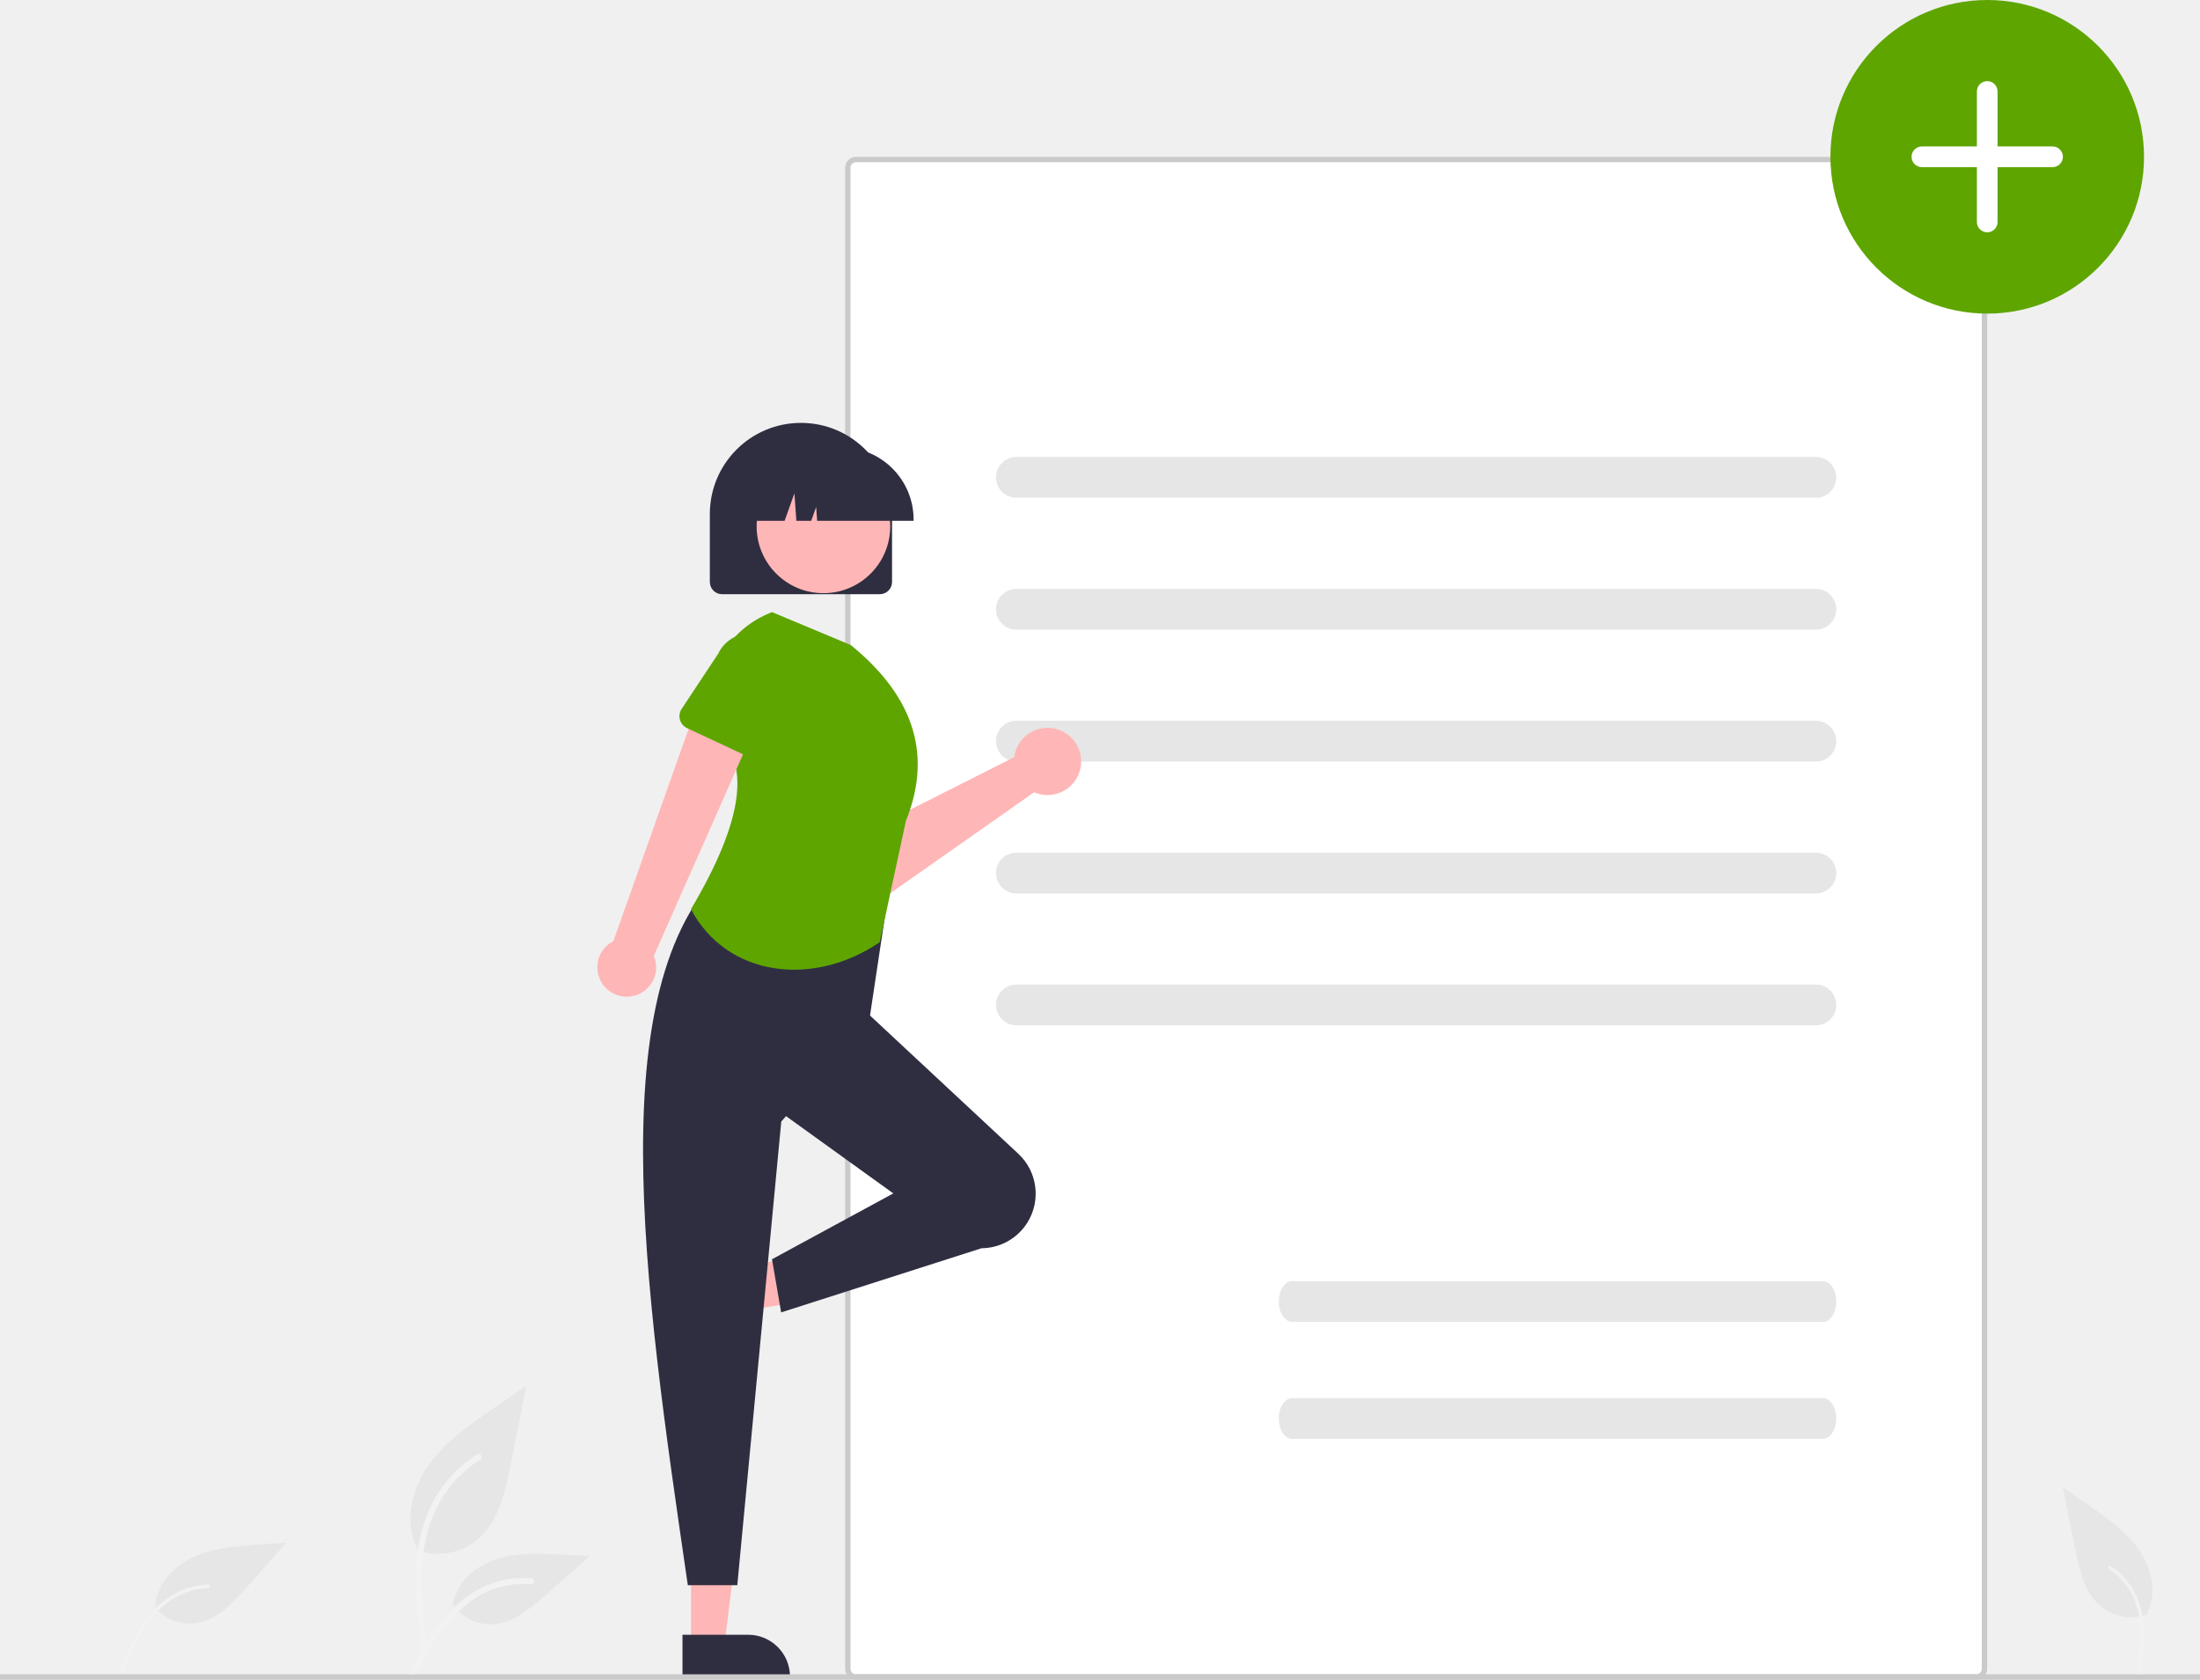
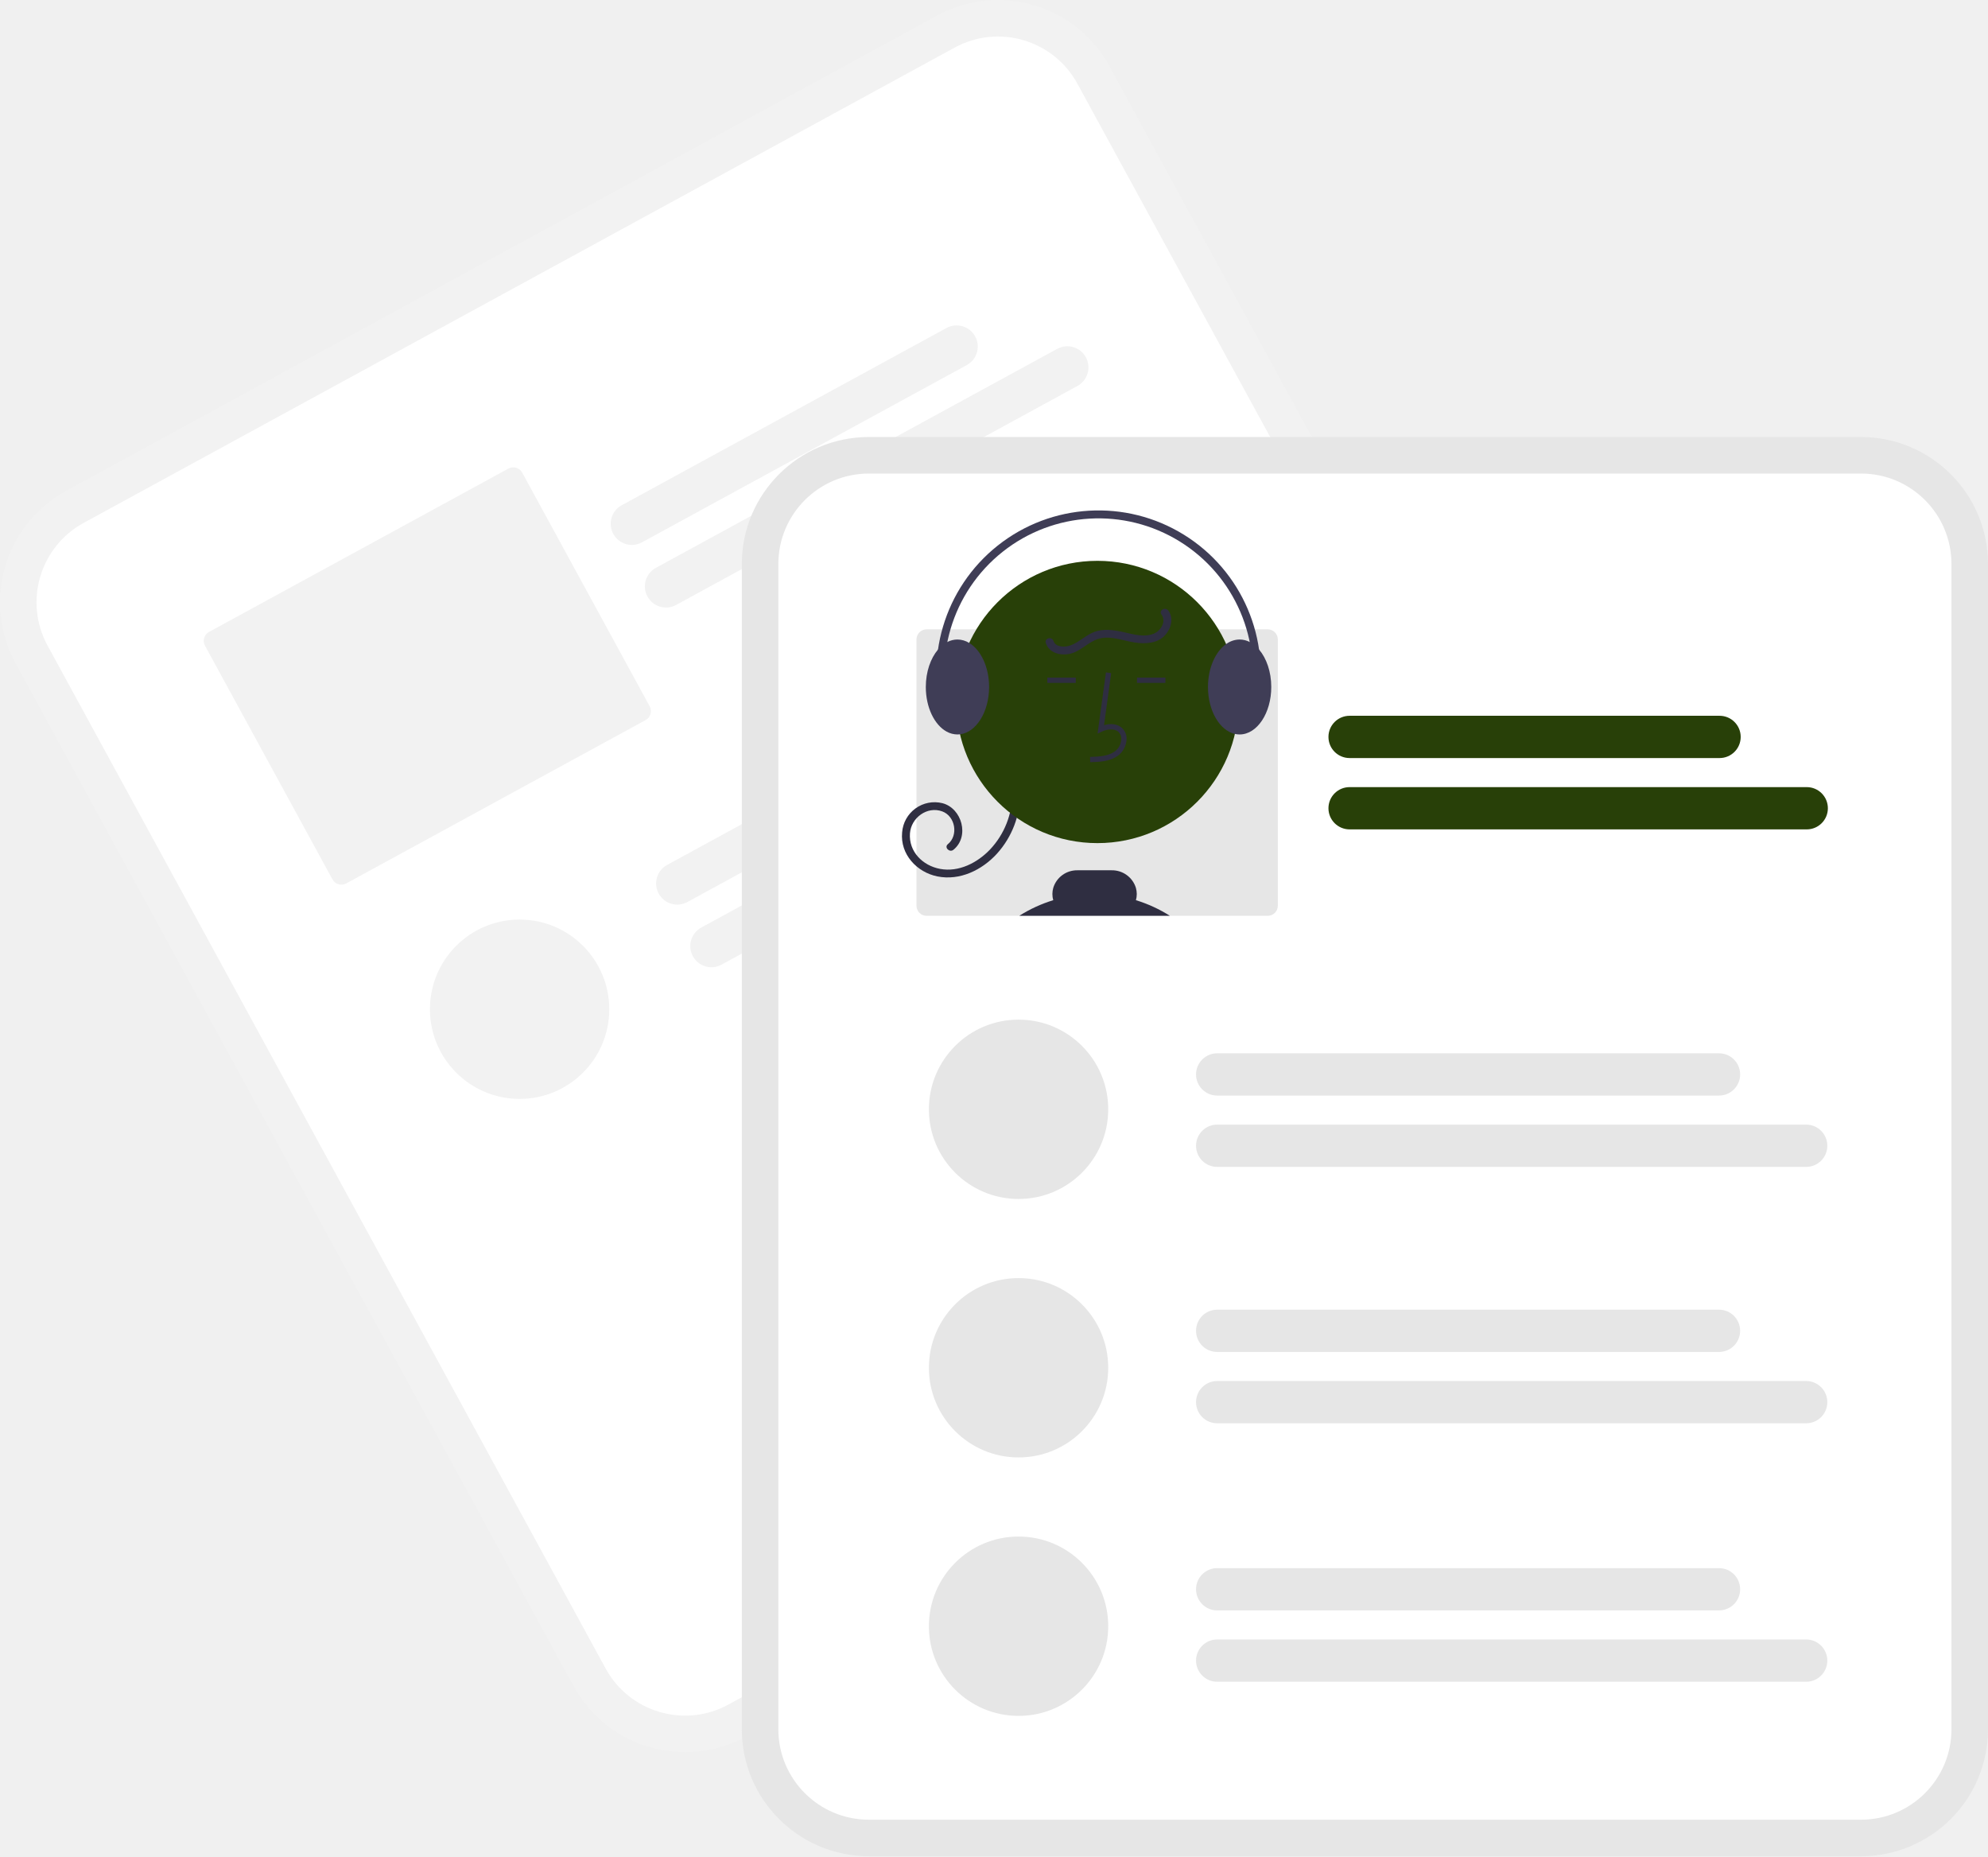
- <svg xmlns="http://www.w3.org/2000/svg" width="809" height="617.658" viewBox="0 0 809 617.658" role="img" artist="Katerina Limpitsouni" source="https://undraw.co/">
-   <rect x="310.755" y="57.658" width="420" height="560" rx="4" fill="#fff" />
-   <path d="M922.255,758.829h-412a4.005,4.005,0,0,1-4-4v-552a4.005,4.005,0,0,1,4-4h412a4.005,4.005,0,0,1,4,4v552A4.005,4.005,0,0,1,922.255,758.829Zm-412-558a2.002,2.002,0,0,0-2,2v552a2.002,2.002,0,0,0,2,2h412a2.002,2.002,0,0,0,2-2v-552a2.002,2.002,0,0,0-2-2Z" transform="translate(-195.5 -141.171)" fill="#cacaca" />
-   <path id="a6f80ec2-9665-4b0d-9b96-9f178d319553-418" data-name="Path 2621" d="M863.252,324.201h-294a7.5,7.5,0,0,1,0-15h294a7.5,7.5,0,1,1,0,15Z" transform="translate(-195.5 -141.171)" fill="#e6e6e6" />
-   <path id="af435bc5-0b88-4d77-bfed-030ae9fdf7f6-419" data-name="Path 2624" d="M863.252,372.701h-294a7.5,7.5,0,0,1,0-15h294a7.5,7.5,0,1,1,0,15Z" transform="translate(-195.5 -141.171)" fill="#e6e6e6" />
-   <path id="e557133a-77b8-499f-bd16-c334895c1269-420" data-name="Path 2625" d="M863.252,421.201h-294a7.5,7.5,0,0,1,0-15h294a7.5,7.5,0,1,1,0,15Z" transform="translate(-195.5 -141.171)" fill="#e6e6e6" />
-   <path id="ec19a4b8-f44f-4645-b4d7-76344dff0125-421" data-name="Path 2626" d="M863.252,469.701h-294a7.5,7.5,0,0,1,0-15h294a7.5,7.5,0,0,1,0,15Z" transform="translate(-195.5 -141.171)" fill="#e6e6e6" />
-   <path id="e86d23b2-1618-4af8-9c24-b5d1e0a773ab-422" data-name="Path 2627" d="M863.252,518.201h-294a7.5,7.5,0,0,1,0-15h294a7.5,7.5,0,1,1,0,15Z" transform="translate(-195.5 -141.171)" fill="#e6e6e6" />
-   <path d="M568.851,417.676a12.389,12.389,0,0,0-.389,1.912l-52.111,26.302-11.876-7.75L490.437,454.534l19.691,15.762a9.416,9.416,0,0,0,11.295.356l54.352-38.159a12.355,12.355,0,1,0-6.924-14.818Z" transform="translate(-195.5 -141.171)" fill="#ffb6b6" />
-   <path d="M514.643,446.883l-17.275,20.425a5.297,5.297,0,0,1-8.02.079l-17.62-20.021a14.71,14.71,0,0,1,19.064-22.407l22.597,14.001a5.297,5.297,0,0,1,1.253,7.922Z" transform="translate(-195.5 -141.171)" fill="#5ea500" />
-   <polygon points="254.098 605.118 266.358 605.118 272.19 557.83 254.096 557.83 254.098 605.118" fill="#ffb6b6" />
-   <path d="M446.47,742.286l24.144-.001h.001A15.387,15.387,0,0,1,486.002,757.672v.5l-39.531.001Z" transform="translate(-195.5 -141.171)" fill="#2f2e41" />
-   <polygon points="251.336 473.432 254.822 485.185 301.817 477.332 296.671 459.985 251.336 473.432" fill="#ffb6b6" />
-   <path d="M449.784,610.466l6.866,23.147 0.0.001a15.387,15.387,0,0,1-10.376,19.126l-.479.142-11.241-37.899Z" transform="translate(-195.5 -141.171)" fill="#2f2e41" />
-   <path id="b5225405-dc09-4398-8f75-a858b019bf8f-423" data-name="Path 2622" d="M865.776,627.258H670.727c-2.748,0-4.976-3.358-4.976-7.5s2.228-7.5,4.976-7.5H865.776c2.748,0,4.976,3.358,4.976,7.5S868.524,627.258,865.776,627.258Z" transform="translate(-195.5 -141.171)" fill="#e6e6e6" />
-   <path id="a2f1c4f7-b8f3-4baf-98d5-81fcbaba2af5-424" data-name="Path 2623" d="M865.776,670.258H670.727c-2.748,0-4.976-3.358-4.976-7.5s2.228-7.5,4.976-7.5H865.776c2.748,0,4.976,3.358,4.976,7.5S868.524,670.258,865.776,670.258Z" transform="translate(-195.5 -141.171)" fill="#e6e6e6" />
-   <circle id="e62fa462-3819-44fb-9424-9fc2fe7133de" data-name="Ellipse 512" cx="730.755" cy="57.659" r="57.659" fill="#5ea500" />
-   <path id="b20583ce-2285-4a88-ae2b-42b53348cdcc-425" data-name="Path 2642" d="M902.231,195.024a3.805,3.805,0,0,0,0,7.61h20.22v20.219a3.805,3.805,0,0,0,7.609,0V202.634h20.22a3.805,3.805,0,1,0,0-7.61H930.06v-20.22a3.804,3.804,0,0,0-7.609,0v20.22Z" transform="translate(-195.5 -141.171)" fill="#fff" />
-   <path id="a69a945f-f2e5-47e0-ba72-38a008e8891a-426" data-name="Path 2632" d="M573.49,590.42h0a20.065,20.065,0,0,1-17.054,9.741L482.752,623.75l-3.369-19.541L524,580l-43.227-31.133,31.67-37.06,57.522,53.613a20.066,20.066,0,0,1,3.525,25Z" transform="translate(-195.5 -141.171)" fill="#2f2e41" />
-   <path id="e980cf0f-d800-4ee3-940e-45939556ba77-427" data-name="Path 2633" d="M466.622,724.059H448.429c-16.335-111.969-32.962-224.25,16.172-266.16l57.949,9.434-7.412,49.189-32.343,37.06Z" transform="translate(-195.5 -141.171)" fill="#2f2e41" />
-   <path id="eba62579-0c8c-463a-8046-e804be002a11-428" data-name="Path 2637" d="M519.007,487.62c-24.526,16.713-56.208,12.783-69.432-12.12,19-32,23-55,7.705-65.5a36.273,36.273,0,0,1,22.145-43.742h0l28.974,12.129c24.6,20.054,29.445,41.776,20.215,64.687Z" transform="translate(-195.5 -141.171)" fill="#5ea500" />
-   <rect id="e895ce6e-6fd8-41df-ae63-d595344ec23b" data-name="Rectangle 53" y="615.658" width="809" height="2" fill="#cacaca" />
-   <path id="e192092a-ee6f-4331-8843-6655178f0707-429" data-name="Path 438" d="M348.841,711.227a22.963,22.963,0,0,0,22.175-3.906c7.767-6.519,10.2-17.259,12.183-27.2l5.86-29.414-12.268,8.445c-8.823,6.076-17.846,12.346-23.955,21.146s-8.776,20.813-3.867,30.335" transform="translate(-195.5 -141.171)" fill="#e6e6e6" />
-   <path id="a858933f-d134-4d1f-a5b1-d2ecd5f2e072-430" data-name="Path 439" d="M350.736,748.884c-1.548-11.251-3.133-22.645-2.048-34.018.962-10.1,4.043-19.963,10.316-28.051a46.663,46.663,0,0,1,11.972-10.849c1.2-.756,2.3,1.142,1.107,1.894a44.362,44.362,0,0,0-17.547,21.172c-3.82,9.717-4.434,20.309-3.775,30.632.4,6.242,1.242,12.444,2.092,18.637a1.136,1.136,0,0,1-.766,1.349,1.1,1.1,0,0,1-1.349-.766Z" transform="translate(-195.5 -141.171)" fill="#f2f2f2" />
-   <path id="f4641f1e-7695-45f0-a79a-94f4839885fa-431" data-name="Path 440" d="M252.323,732.078a17.076,17.076,0,0,0,15.695,5.834c7.434-1.261,13.036-7.235,18.047-12.869l14.825-16.665-11.049.805c-7.945.579-16.092,1.208-23.321,4.556s-13.458,10.051-13.89,18.006" transform="translate(-195.5 -141.171)" fill="#e6e6e6" />
-   <path id="e7fd6c30-5753-49ca-a2fc-43310e28e2be-432" data-name="Path 441" d="M239.603,755.318c2.605-6.27,5.232-12.628,9.229-18.165a31.987,31.987,0,0,1,13.8-11.349,27.901,27.901,0,0,1,9.455-1.975c.846-.028.841,1.284,0,1.312a26.523,26.523,0,0,0-15.453,5.614c-4.909,3.857-8.428,9.134-11.21,14.657-1.682,3.34-3.122,6.794-4.556,10.245a.679.679,0,0,1-.8.464A.66.66,0,0,1,239.603,755.318Z" transform="translate(-195.5 -141.171)" fill="#f2f2f2" />
-   <path id="b52aaf37-3203-4cbf-9b60-86692d62068e-433" data-name="Path 442" d="M361.851,730.832a16.9,16.9,0,0,0,14.729,7.6c7.456-.354,13.672-5.558,19.267-10.5l16.55-14.612-10.953-.524c-7.877-.377-15.957-.729-23.46,1.7s-14.422,8.275-15.794,16.041" transform="translate(-195.5 -141.171)" fill="#e6e6e6" />
-   <path id="beff4645-a309-4245-bc03-2fdcf4e7d6c8-434" data-name="Path 443" d="M346.37,755.352c7.434-13.155,16.058-27.775,31.466-32.448a35.115,35.115,0,0,1,13.235-1.367c1.405.121,1.054,2.287-.348,2.166a32.621,32.621,0,0,0-21.121,5.588c-5.955,4.054-10.592,9.689-14.517,15.666-2.4,3.661-4.557,7.477-6.711,11.288C347.686,757.463,345.674,756.584,346.37,755.352Z" transform="translate(-195.5 -141.171)" fill="#f2f2f2" />
-   <path id="a434c3a5-879f-494a-805a-60016a50852d-435" data-name="Path 461" d="M985.122,734.85a17.721,17.721,0,0,1-17.112-3.014c-5.994-5.031-7.873-13.319-9.4-20.993l-4.523-22.7,9.469,6.52c6.809,4.689,13.772,9.527,18.486,16.318s6.773,16.062,2.985,23.41" transform="translate(-195.5 -141.171)" fill="#e6e6e6" />
-   <path id="eeef24b5-3622-48e4-8c10-5591845ab2d9-436" data-name="Path 462" d="M982.508,756.396c.833-6.067,1.689-12.212,1.105-18.343a28.849,28.849,0,0,0-5.563-15.126,25.162,25.162,0,0,0-6.456-5.85c-.646-.407-1.24.616-.6,1.021a23.921,23.921,0,0,1,9.462,11.417c2.06,5.24,2.391,10.951,2.036,16.517-.215,3.366-.67,6.71-1.128,10.049a.613.613,0,0,0,.413.727.6.6,0,0,0,.728-.413Z" transform="translate(-195.5 -141.171)" fill="#f2f2f2" />
-   <path d="M428.47,507.367a10.743,10.743,0,0,0,7.445-14.694l39.602-89.472-22.655-5.706-31.804,89.742a10.801,10.801,0,0,0,7.412,20.13Z" transform="translate(-195.5 -141.171)" fill="#ffb6b6" />
-   <path d="M470.156,419.202l-22.033-10.314a4.817,4.817,0,0,1-1.974-7.022l13.39-20.223a13.377,13.377,0,0,1,24.198,11.413l-6.924,23.163a4.817,4.817,0,0,1-6.657,2.982Z" transform="translate(-195.5 -141.171)" fill="#5ea500" />
-   <path d="M519.029,359.67h-58a4.505,4.505,0,0,1-4.5-4.5v-25a33.5,33.5,0,0,1,67,0v25A4.505,4.505,0,0,1,519.029,359.67Z" transform="translate(-195.5 -141.171)" fill="#2f2e41" />
-   <circle cx="302.797" cy="193.558" r="24.561" fill="#ffb6b6" />
-   <path d="M531.455,332.67H495.989l-.364-5.092-1.818,5.092h-5.461l-.721-10.092-3.604,10.092H473.455v-.5a26.53,26.53,0,0,1,26.5-26.5h5a26.53,26.53,0,0,1,26.5,26.5Z" transform="translate(-195.5 -141.171)" fill="#2f2e41" />
+ <svg xmlns="http://www.w3.org/2000/svg" width="753.875" height="703.828" viewBox="0 0 753.875 703.828" role="img" artist="Katerina Limpitsouni" source="https://undraw.co/">
+   <path d="M578.475,103.958l-23.068,12.587L271.198,271.614,248.13,284.201a48.179,48.179,0,0,0-19.195,65.296L440.578,737.391a48.179,48.179,0,0,0,65.296,19.196l.06-.033L836.159,576.375l.06-.033a48.179,48.179,0,0,0,19.196-65.296L643.771,123.153A48.179,48.179,0,0,0,578.475,103.958Z" transform="translate(-223.0627 -98.08587)" fill="#f2f2f2" />
+   <path d="M585.111,116.119l-27.323,14.908L282.088,281.455,254.766,296.363a34.309,34.309,0,0,0-13.67,46.499L452.739,730.755a34.309,34.309,0,0,0,46.499,13.67l.06-.033L829.523,564.214l.06-.033a34.309,34.309,0,0,0,13.669-46.499L631.61,129.789A34.309,34.309,0,0,0,585.111,116.119Z" transform="translate(-223.0627 -98.08587)" fill="#fff" />
+   <path d="M589.667,236.521,466.505,303.721a8.014,8.014,0,1,1-7.677-14.07l123.162-67.2a8.014,8.014,0,1,1,7.677,14.07Z" transform="translate(-223.0627 -98.08587)" fill="#f2f2f2" />
+   <path d="M631.641,244.431,479.46,327.464a8.014,8.014,0,0,1-7.677-14.07l152.181-83.033a8.014,8.014,0,1,1,7.677,14.07Z" transform="translate(-223.0627 -98.08587)" fill="#f2f2f2" />
+   <path d="M415.872,275.748l-113.548,61.954a3.841,3.841,0,0,0-1.532,5.21L349.144,431.53a3.841,3.841,0,0,0,5.21,1.532l113.548-61.954a3.841,3.841,0,0,0,1.532-5.21l-48.352-88.617A3.841,3.841,0,0,0,415.872,275.748Z" transform="translate(-223.0627 -98.08587)" fill="#f2f2f2" />
+   <path d="M650.776,348.963,483.723,440.111a8.014,8.014,0,1,1-7.677-14.07l167.053-91.148a8.014,8.014,0,1,1,7.677,14.07Z" transform="translate(-223.0627 -98.08587)" fill="#f2f2f2" />
+   <path d="M692.751,356.872,496.678,463.854a8.014,8.014,0,0,1-7.677-14.07L685.074,342.802a8.014,8.014,0,1,1,7.677,14.07Z" transform="translate(-223.0627 -98.08587)" fill="#f2f2f2" />
+   <circle cx="197.039" cy="382.672" r="34" fill="#f2f2f2" />
+   <path d="M928.812,263.788H552.494a48.179,48.179,0,0,0-48.125,48.125V753.789a48.179,48.179,0,0,0,48.125,48.125H928.812a48.179,48.179,0,0,0,48.125-48.125V311.913A48.179,48.179,0,0,0,928.812,263.788Z" transform="translate(-223.0627 -98.08587)" fill="#e6e6e6" />
+   <path d="M928.813,277.642H552.494a34.309,34.309,0,0,0-34.271,34.271V753.789A34.309,34.309,0,0,0,552.494,788.06H928.813a34.309,34.309,0,0,0,34.271-34.271V311.913A34.309,34.309,0,0,0,928.813,277.642Z" transform="translate(-223.0627 -98.08587)" fill="#fff" />
+   <path d="M875.143,385.517H734.842a8.014,8.014,0,0,1,0-16.028H875.143a8.014,8.014,0,1,1,0,16.028Z" transform="translate(-223.0627 -98.08587)" fill="#284008" />
+   <path d="M908.201,412.565H734.842a8.014,8.014,0,1,1,0-16.028h173.36a8.014,8.014,0,0,1,0,16.028Z" transform="translate(-223.0627 -98.08587)" fill="#284008" />
+   <path d="M703.792,336.711H574.442a3.841,3.841,0,0,0-3.84,3.84v100.95a3.841,3.841,0,0,0,3.84,3.84h129.35a3.841,3.841,0,0,0,3.84-3.84v-100.95A3.841,3.841,0,0,0,703.792,336.711Z" transform="translate(-223.0627 -98.08587)" fill="#e6e6e6" />
+   <path d="M609.924,398.701a34.087,34.087,0,0,1-8.804,23.076c-5.656,6.207-14.076,10.324-22.573,8.62-7.824-1.568-14.182-8.407-13.389-16.68a12.356,12.356,0,0,1,15.267-11.095c7.433,1.929,10.394,12.641,4.201,17.669-1.486,1.206-3.621-.904-2.121-2.121,4.094-3.324,2.829-10.595-2.112-12.419-5.754-2.123-11.85,2.443-12.264,8.326-.491,6.974,4.852,12.226,11.404,13.463,7.088,1.338,14.115-2.29,18.918-7.297a30.955,30.955,0,0,0,8.474-21.542,1.501,1.501,0,0,1,3,0Z" transform="translate(-223.0627 -98.08587)" fill="#2f2e41" />
+   <circle cx="416.155" cy="266.167" r="53.519" fill="#284008" />
+   <path d="M636.48,387.089l-.056-2c3.721-.104,7.001-.337,9.466-2.138a6.148,6.148,0,0,0,2.381-4.528,3.514,3.514,0,0,0-1.153-2.895c-1.636-1.382-4.269-.935-6.188-.055l-1.655.759,3.173-23.19,1.981.271-2.699,19.727c2.607-.767,5.023-.437,6.678.961a5.471,5.471,0,0,1,1.86,4.492,8.133,8.133,0,0,1-3.2,6.073C643.903,386.881,639.787,386.996,636.48,387.089Z" transform="translate(-223.0627 -98.08587)" fill="#2f2e41" />
+   <rect x="431.167" y="256.929" width="10.771" height="2" fill="#2f2e41" />
+   <rect x="397.167" y="256.929" width="10.771" height="2" fill="#2f2e41" />
+   <path d="M609.572,445.341a53.006,53.006,0,0,1,12.89-5.93,8.568,8.568,0,0,1,.02-4.71,9.426,9.426,0,0,1,9.13-6.63h13.04a9.46,9.46,0,0,1,9.15,6.64,8.532,8.532,0,0,1,.02,4.7,53.167,53.167,0,0,1,12.89,5.93Z" transform="translate(-223.0627 -98.08587)" fill="#2f2e41" />
+   <path d="M700.522,344.391a11.571,11.571,0,0,0-3.53-2.87,8.367,8.367,0,0,0-3.85-.95,8.772,8.772,0,0,0-5.11,1.72c-4.07,2.88-6.89,9.09-6.89,16.28,0,9.02,4.44,16.5,10.21,17.8a8.253,8.253,0,0,0,1.79.2c6.61,0,12-8.07,12-18C705.142,352.811,703.332,347.681,700.522,344.391Z" transform="translate(-223.0627 -98.08587)" fill="#3f3d56" />
+   <path d="M590.602,341.861h-.01a8.578,8.578,0,0,0-4.45-1.29,8.367,8.367,0,0,0-3.85.95,11.571,11.571,0,0,0-3.53,2.87l-.01.01c-2.8,3.29-4.61,8.42-4.61,14.17,0,7.76,3.28,14.38,7.88,16.91a8.542,8.542,0,0,0,4.12,1.09,7.724,7.724,0,0,0,.96-.06h.01c6.16-.74,11.03-8.5,11.03-17.94C598.142,351.011,595.013,344.521,590.602,341.861Z" transform="translate(-223.0627 -98.08587)" fill="#3f3d56" />
+   <path d="M582.772,373.76a1.501,1.501,0,0,0,1.422-1.98,58.499,58.499,0,1,1,112.687-6.575,1.5,1.5,0,0,0,2.936.619A61.501,61.501,0,1,0,581.351,372.739,1.501,1.501,0,0,0,582.772,373.76Z" transform="translate(-223.0627 -98.08587)" fill="#3f3d56" />
+   <path d="M666.103,329.577c2.119,2.893,1.074,6.791-1.158,9.285-2.905,3.245-7.539,3.45-11.562,2.848-4.514-.676-9.303-2.791-13.873-1.366-3.895,1.215-6.674,4.748-10.721,5.635-3.589.787-7.881-.255-9.139-4.08-.605-1.838,2.291-2.626,2.893-.798.814,2.475,4.329,2.425,6.341,1.74,3.227-1.099,5.714-3.771,8.885-5.047,3.739-1.505,7.796-.825,11.603.032,3.588.808,7.718,2.006,11.293.497,2.645-1.117,4.75-4.635,2.847-7.232-1.142-1.559,1.46-3.057,2.59-1.514Z" transform="translate(-223.0627 -98.08587)" fill="#2f2e41" />
+   <path d="M874.932,513.492H684.63a8.014,8.014,0,1,1,0-16.028H874.932a8.014,8.014,0,0,1,0,16.028Z" transform="translate(-223.0627 -98.08587)" fill="#e6e6e6" />
+   <path d="M907.99,540.539H684.63a8.014,8.014,0,1,1,0-16.028H907.99a8.014,8.014,0,1,1,0,16.028Z" transform="translate(-223.0627 -98.08587)" fill="#e6e6e6" />
+   <path d="M874.932,610.705H684.63a8.014,8.014,0,1,1,0-16.028H874.932a8.014,8.014,0,1,1,0,16.028Z" transform="translate(-223.0627 -98.08587)" fill="#e6e6e6" />
+   <path d="M907.99,637.753H684.63a8.014,8.014,0,1,1,0-16.028H907.99a8.014,8.014,0,1,1,0,16.028Z" transform="translate(-223.0627 -98.08587)" fill="#e6e6e6" />
+   <circle cx="386.25" cy="420.614" r="34" fill="#e6e6e6" />
+   <circle cx="386.25" cy="518.614" r="34" fill="#e6e6e6" />
+   <path d="M874.932,708.705H684.63a8.014,8.014,0,1,1,0-16.028H874.932a8.014,8.014,0,1,1,0,16.028Z" transform="translate(-223.0627 -98.08587)" fill="#e6e6e6" />
+   <path d="M907.99,735.753H684.63a8.014,8.014,0,1,1,0-16.028H907.99a8.014,8.014,0,1,1,0,16.028Z" transform="translate(-223.0627 -98.08587)" fill="#e6e6e6" />
+   <circle cx="386.25" cy="616.614" r="34" fill="#e6e6e6" />
</svg>
